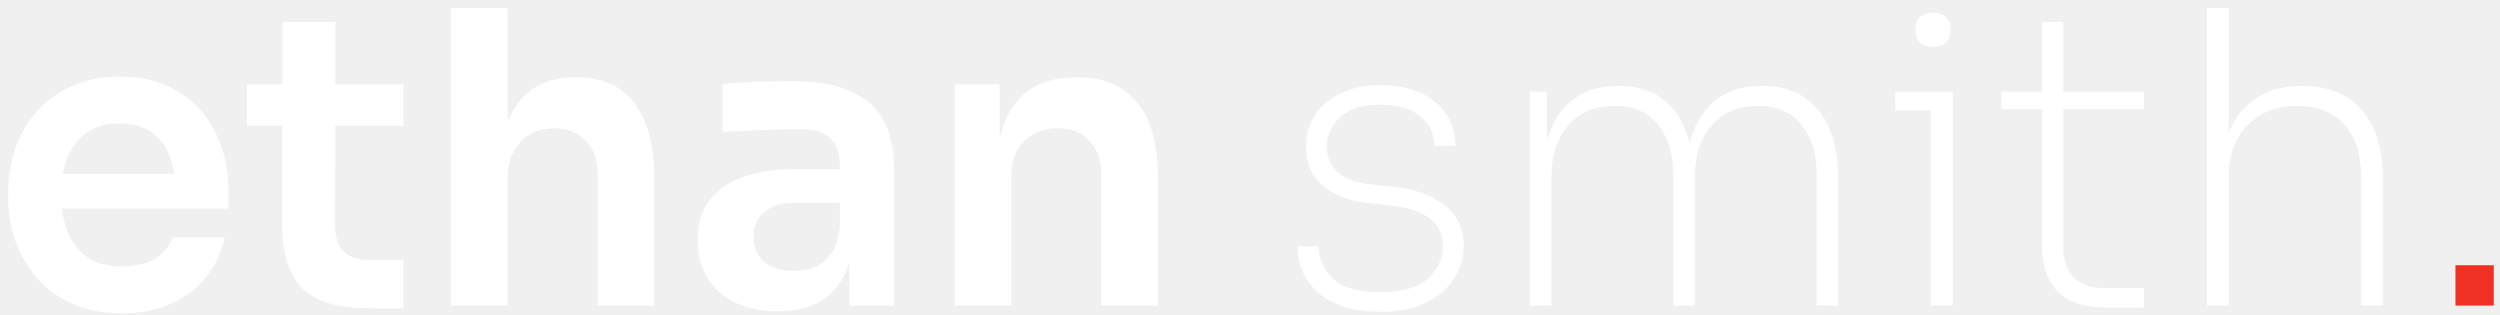
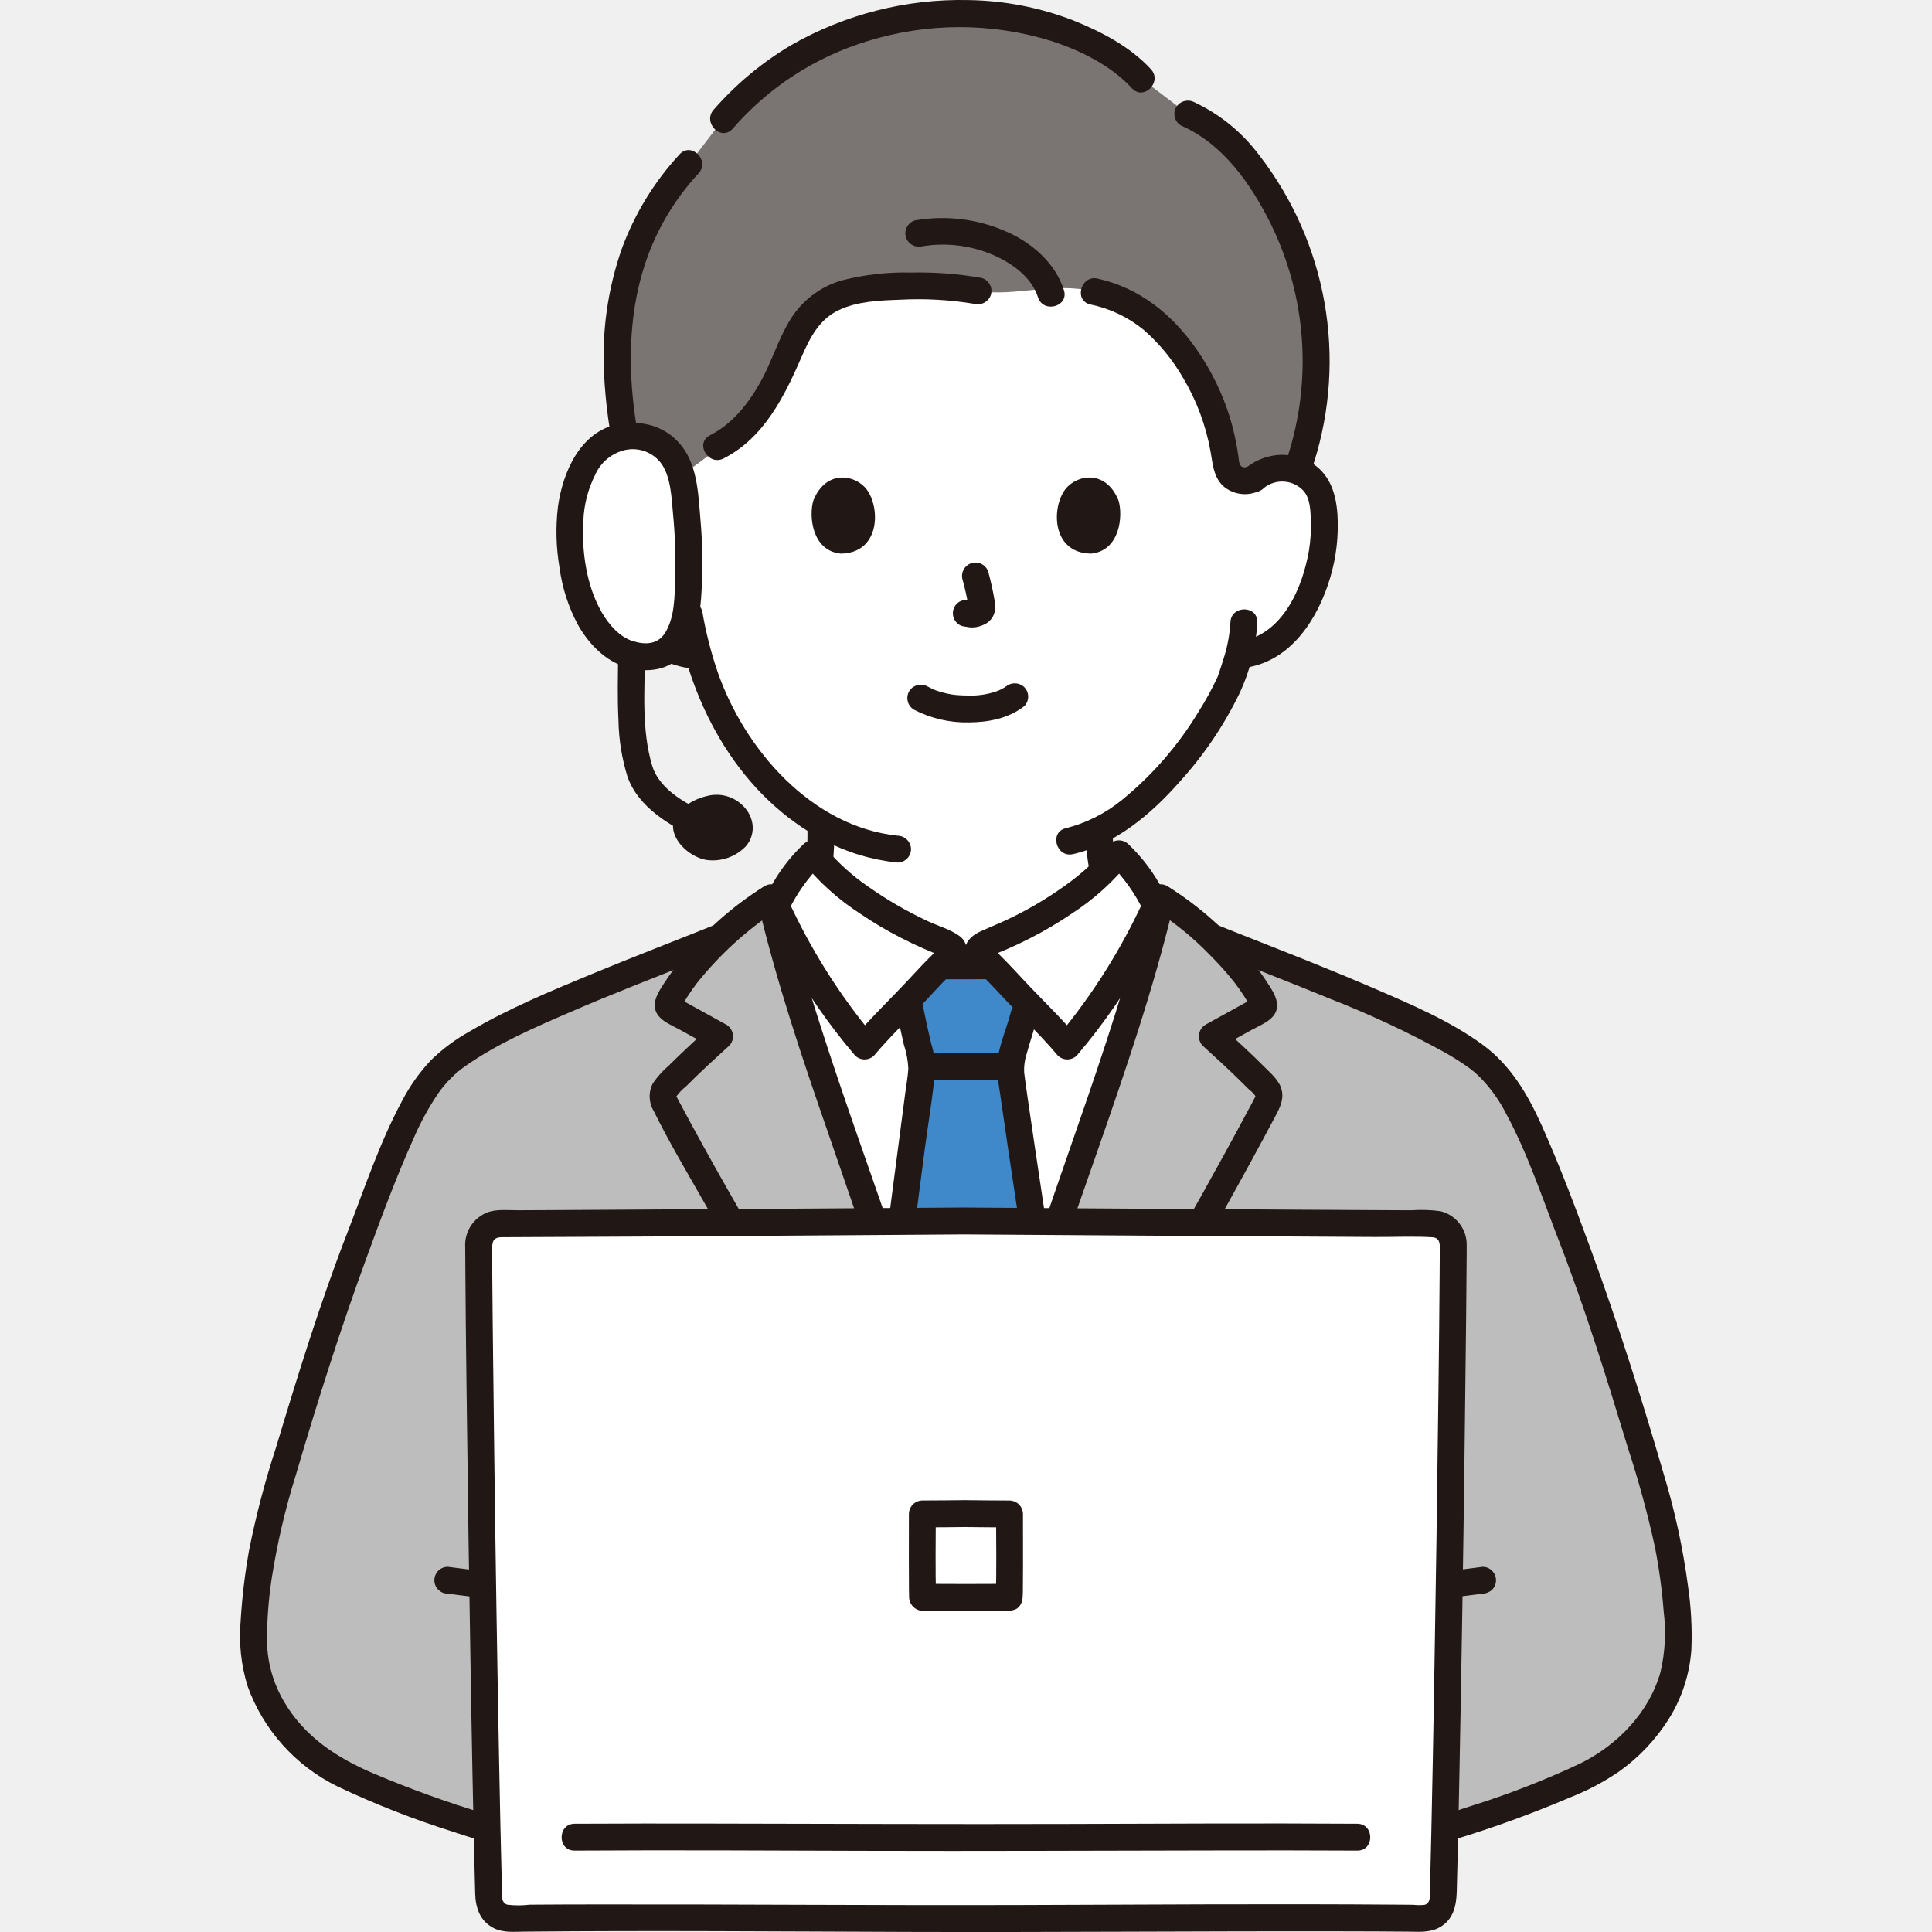
- <svg xmlns="http://www.w3.org/2000/svg" width="270" height="34" viewBox="0 0 270 34" fill="none">
-   <path d="M13.168 33.836C11.115 33.836 9.311 33.484 7.756 32.78C6.231 32.076 4.955 31.137 3.928 29.964C2.931 28.761 2.168 27.427 1.64 25.96C1.141 24.493 0.892 22.997 0.892 21.472V20.636C0.892 19.052 1.141 17.527 1.64 16.06C2.168 14.564 2.931 13.244 3.928 12.1C4.955 10.927 6.216 10.003 7.712 9.328C9.208 8.624 10.939 8.272 12.904 8.272C15.485 8.272 17.641 8.844 19.372 9.988C21.132 11.103 22.452 12.584 23.332 14.432C24.212 16.251 24.652 18.216 24.652 20.328V22.528H3.488V18.788H20.824L18.932 20.636C18.932 19.111 18.712 17.805 18.272 16.72C17.832 15.635 17.157 14.799 16.248 14.212C15.368 13.625 14.253 13.332 12.904 13.332C11.555 13.332 10.411 13.64 9.472 14.256C8.533 14.872 7.815 15.767 7.316 16.94C6.847 18.084 6.612 19.463 6.612 21.076C6.612 22.572 6.847 23.907 7.316 25.08C7.785 26.224 8.504 27.133 9.472 27.808C10.44 28.453 11.672 28.776 13.168 28.776C14.664 28.776 15.881 28.483 16.82 27.896C17.759 27.28 18.36 26.532 18.624 25.652H24.256C23.904 27.295 23.229 28.732 22.232 29.964C21.235 31.196 19.959 32.149 18.404 32.824C16.879 33.499 15.133 33.836 13.168 33.836ZM40.145 33.308C37.945 33.308 36.127 33.029 34.689 32.472C33.281 31.885 32.225 30.917 31.521 29.568C30.817 28.189 30.465 26.341 30.465 24.024L30.509 2.376H36.229L36.185 24.42C36.185 25.593 36.493 26.503 37.109 27.148C37.755 27.764 38.664 28.072 39.837 28.072H43.577V33.308H40.145ZM26.681 13.596V9.108H43.577V13.596H26.681ZM48.71 33V0.88H54.826V19.624H53.77C53.77 17.219 54.078 15.18 54.694 13.508C55.31 11.836 56.22 10.56 57.422 9.68C58.654 8.8 60.209 8.36 62.086 8.36H62.35C65.078 8.36 67.146 9.299 68.554 11.176C69.962 13.053 70.666 15.781 70.666 19.36V33H64.55V18.788C64.55 17.263 64.11 16.06 63.23 15.18C62.38 14.3 61.25 13.86 59.842 13.86C58.346 13.86 57.129 14.359 56.19 15.356C55.281 16.324 54.826 17.6 54.826 19.184V33H48.71ZM91.718 33V25.916H90.706V18.04C90.706 16.661 90.368 15.635 89.694 14.96C89.019 14.285 87.978 13.948 86.57 13.948C85.836 13.948 84.956 13.963 83.93 13.992C82.903 14.021 81.862 14.065 80.806 14.124C79.779 14.153 78.855 14.197 78.034 14.256V9.064C78.708 9.005 79.471 8.947 80.322 8.888C81.172 8.829 82.038 8.8 82.918 8.8C83.827 8.771 84.678 8.756 85.47 8.756C87.934 8.756 89.972 9.079 91.586 9.724C93.228 10.369 94.46 11.381 95.282 12.76C96.132 14.139 96.558 15.943 96.558 18.172V33H91.718ZM84.018 33.616C82.287 33.616 80.762 33.308 79.442 32.692C78.151 32.076 77.139 31.196 76.406 30.052C75.702 28.908 75.35 27.529 75.35 25.916C75.35 24.156 75.775 22.719 76.626 21.604C77.506 20.489 78.723 19.653 80.278 19.096C81.862 18.539 83.71 18.26 85.822 18.26H91.366V21.912H85.734C84.326 21.912 83.24 22.264 82.478 22.968C81.744 23.643 81.378 24.523 81.378 25.608C81.378 26.693 81.744 27.573 82.478 28.248C83.24 28.923 84.326 29.26 85.734 29.26C86.584 29.26 87.362 29.113 88.066 28.82C88.799 28.497 89.4 27.969 89.87 27.236C90.368 26.473 90.647 25.447 90.706 24.156L92.202 25.872C92.055 27.544 91.644 28.952 90.97 30.096C90.324 31.24 89.415 32.12 88.242 32.736C87.098 33.323 85.69 33.616 84.018 33.616ZM103.109 33V9.108H107.949V19.36H107.509C107.509 16.925 107.831 14.901 108.477 13.288C109.122 11.645 110.075 10.413 111.337 9.592C112.627 8.771 114.226 8.36 116.133 8.36H116.397C119.242 8.36 121.398 9.284 122.865 11.132C124.331 12.951 125.065 15.679 125.065 19.316V33H118.949V18.788C118.949 17.321 118.523 16.133 117.673 15.224C116.851 14.315 115.707 13.86 114.241 13.86C112.745 13.86 111.527 14.329 110.589 15.268C109.679 16.177 109.225 17.409 109.225 18.964V33H103.109ZM149.1 33.66C146.225 33.66 144.011 33 142.456 31.68C140.931 30.36 140.153 28.673 140.124 26.62H142.412C142.412 27.94 142.925 29.099 143.952 30.096C145.008 31.064 146.724 31.548 149.1 31.548C151.417 31.548 153.119 31.064 154.204 30.096C155.289 29.099 155.832 27.925 155.832 26.576C155.832 25.256 155.333 24.244 154.336 23.54C153.368 22.836 152.048 22.396 150.376 22.22L147.648 21.912C145.624 21.677 144.011 21.047 142.808 20.02C141.635 18.993 141.048 17.6 141.048 15.84C141.048 14.579 141.371 13.449 142.016 12.452C142.661 11.455 143.585 10.663 144.788 10.076C146.02 9.489 147.457 9.196 149.1 9.196C151.505 9.196 153.441 9.783 154.908 10.956C156.404 12.129 157.167 13.728 157.196 15.752H154.908C154.937 14.491 154.439 13.435 153.412 12.584C152.415 11.733 150.977 11.308 149.1 11.308C147.135 11.308 145.668 11.763 144.7 12.672C143.761 13.581 143.292 14.652 143.292 15.884C143.292 16.911 143.659 17.791 144.392 18.524C145.155 19.257 146.299 19.712 147.824 19.888L150.552 20.196C152.723 20.401 154.512 21.032 155.92 22.088C157.357 23.144 158.076 24.655 158.076 26.62C158.076 27.94 157.709 29.128 156.976 30.184C156.272 31.24 155.26 32.091 153.94 32.736C152.62 33.352 151.007 33.66 149.1 33.66ZM165.223 33V9.9H167.071V19.36H166.543C166.543 17.365 166.837 15.62 167.423 14.124C168.039 12.599 168.949 11.411 170.151 10.56C171.354 9.709 172.879 9.284 174.727 9.284H174.859C176.678 9.284 178.189 9.709 179.391 10.56C180.594 11.381 181.474 12.555 182.031 14.08C182.618 15.576 182.911 17.336 182.911 19.36H182.031C182.031 17.365 182.325 15.62 182.911 14.124C183.527 12.599 184.437 11.411 185.639 10.56C186.871 9.709 188.411 9.284 190.259 9.284H190.391C192.21 9.284 193.721 9.709 194.923 10.56C196.155 11.381 197.065 12.555 197.651 14.08C198.238 15.576 198.531 17.336 198.531 19.36V33H196.199V18.832C196.199 16.632 195.657 14.857 194.571 13.508C193.515 12.129 191.946 11.44 189.863 11.44C187.751 11.44 186.079 12.144 184.847 13.552C183.645 14.96 183.043 16.793 183.043 19.052V33H180.711V18.832C180.711 16.632 180.169 14.857 179.083 13.508C178.027 12.129 176.458 11.44 174.375 11.44C172.263 11.44 170.591 12.144 169.359 13.552C168.157 14.96 167.555 16.793 167.555 19.052V33H165.223ZM208.522 33V9.9H210.898V33H208.522ZM204.694 11.924V9.9H210.898V11.924H204.694ZM208.742 5.06C208.126 5.06 207.656 4.899 207.334 4.576C207.011 4.224 206.85 3.784 206.85 3.256C206.85 2.699 207.011 2.244 207.334 1.892C207.656 1.54 208.14 1.364 208.786 1.364C209.402 1.364 209.871 1.54 210.194 1.892C210.516 2.244 210.678 2.699 210.678 3.256C210.678 3.784 210.516 4.224 210.194 4.576C209.9 4.899 209.416 5.06 208.742 5.06ZM227.709 33.22C226.271 33.22 225.01 33.015 223.925 32.604C222.839 32.164 222.003 31.431 221.417 30.404C220.83 29.377 220.537 27.999 220.537 26.268V2.376H222.825V26.664C222.825 28.072 223.206 29.172 223.969 29.964C224.761 30.727 225.846 31.108 227.225 31.108H231.537V33.22H227.709ZM216.137 11.792V9.9H231.537V11.792H216.137ZM238.356 33V0.88H240.688V18.04L239.852 19.536C239.852 17.512 240.16 15.737 240.776 14.212C241.422 12.657 242.39 11.455 243.68 10.604C244.971 9.724 246.599 9.284 248.564 9.284H248.652C251.527 9.284 253.698 10.193 255.164 12.012C256.631 13.801 257.364 16.251 257.364 19.36V33H254.988V18.832C254.988 16.603 254.387 14.813 253.184 13.464C251.982 12.115 250.28 11.44 248.08 11.44C245.822 11.44 244.018 12.159 242.668 13.596C241.348 15.004 240.688 16.852 240.688 19.14V33H238.356Z" fill="white" />
-   <path d="M265.19 33V28.644H269.326V33H265.19Z" fill="#F13024" />
+ <svg xmlns="http://www.w3.org/2000/svg" width="800px" height="800px" viewBox="-42.88 0 344.942 344.942">
+   <defs>
+     <style>.a{fill:#bdbdbd;}.b{fill:#ffffff;}.c{fill:#211715;}.d{fill:#7a7473;}.e{fill:#3f88c9;}</style>
+   </defs>
+   <path class="a" d="M42.987,326.116c-6.667-2-20.846-7.111-26.079-10.12-7.821-4.5-13.935-12.578-14.47-21.583-.346-5.808,1.1-16.432,2.518-22.074,3.18-12.636,12.568-41.508,16.291-51.081,6.679-17.174,9.774-26.776,16.5-32.067,8.966-7.056,32.961-15.828,48.233-21.99a56.006,56.006,0,0,1,8.712-6.829c4.861,20.813,13.483,43.275,20.32,63.521,5.2,15.389,9.246,25.606,15.368,40.787q6.888-20.392,13.774-40.787c6.837-20.246,15.46-42.708,20.317-63.523a55.92,55.92,0,0,1,8.718,6.837c15.275,6.161,39.258,14.93,48.222,21.984,6.723,5.291,9.818,14.893,16.5,32.067,3.723,9.573,13.111,38.445,16.291,51.081,1.419,5.642,2.864,16.266,2.518,22.074-.535,9-6.649,17.086-14.47,21.583-5.233,3.009-19.412,8.12-26.079,10.12Z" />
+   <path class="b" d="M181.052,85.444a7.667,7.667,0,0,1,6.137-1.8A7.247,7.247,0,0,1,192.4,87.11a10.234,10.234,0,0,1,1.072,4.12A30.682,30.682,0,0,1,190.34,107.5a19.5,19.5,0,0,1-5.043,6.62,12.934,12.934,0,0,1-6.014,2.71l-1.029.16c-.494,1.846-1.048,3.4-1.32,4.228-1.735,4.709-11.371,20.9-23.545,27.032a25.686,25.686,0,0,0,1.341,8.961c2.471,6.12,15.821,13.82,16.741,14.222,0,0,1.405,22.422-41.854,22.422s-41.928-22.422-41.928-22.422c.92-.4,12.173-7.03,14.653-13.15,1.318-3.25,1.369-7.45,1.346-11.291a47.418,47.418,0,0,1-11.9-10.447,52.179,52.179,0,0,1-9.946-19.413l-1.96-.3a12.934,12.934,0,0,1-6.014-2.71,19.5,19.5,0,0,1-5.043-6.62A30.692,30.692,0,0,1,65.691,91.23a10.234,10.234,0,0,1,1.072-4.12,7.247,7.247,0,0,1,5.208-3.462,7.667,7.667,0,0,1,6.137,1.8S67.4,39.777,127.839,39.777,181.052,85.444,181.052,85.444Z" />
+   <path class="b" d="M132.115,172.429l-7.235.015-30.2-12.123c4.858,20.827,13.49,43.309,20.332,63.572,5.2,15.389,9.246,25.606,15.368,40.788q6.888-20.394,13.774-40.788c6.842-20.263,15.474-42.745,20.332-63.572l-30.924,12.1Z" />
+   <path class="c" d="M85.461,164.839c-7.647,3.084-15.352,6.025-22.97,9.182-7.3,3.024-14.681,6.1-21.5,10.118a32.633,32.633,0,0,0-6.927,5.142,32.3,32.3,0,0,0-5.128,7.226c-4.047,7.491-6.754,15.734-9.826,23.651C14.255,232.673,10.27,245.586,6.4,258.432A158.519,158.519,0,0,0,1.586,276.8a108.537,108.537,0,0,0-1.5,12.593,30.431,30.431,0,0,0,1.244,11.67,32.053,32.053,0,0,0,16.059,17.9,161.417,161.417,0,0,0,20.7,8.105c1.417.473,2.839.932,4.27,1.364,2.964.893,4.23-3.738,1.276-4.629a194.482,194.482,0,0,1-19.787-7.148c-6.538-2.774-12.383-6.573-16.033-12.87A21.858,21.858,0,0,1,4.791,293.14a73.658,73.658,0,0,1,.828-11.256,127.511,127.511,0,0,1,4.329-18.561c3.822-13,7.932-25.973,12.59-38.7,2.62-7.161,5.286-14.389,8.417-21.344a48.583,48.583,0,0,1,4.423-8.1,20.768,20.768,0,0,1,2.329-2.753q.618-.614,1.286-1.173c.118-.1.238-.2.358-.292.307-.246-.26.194.055-.043q.428-.321.867-.629c5.736-4.02,12.352-6.865,18.752-9.633,7.491-3.24,15.106-6.184,22.694-9.186q2.513-.993,5.018-2a2.477,2.477,0,0,0,1.677-2.953,2.417,2.417,0,0,0-2.953-1.676Z" />
+   <path class="c" d="M172.415,169.468c7.407,2.987,14.868,5.839,22.252,8.885a171.572,171.572,0,0,1,20.57,9.64c1.278.738,2.536,1.514,3.742,2.366a17.067,17.067,0,0,1,2.548,2.149,26.123,26.123,0,0,1,4.543,6.421c3.852,7.131,6.417,14.97,9.341,22.5,4.7,12.112,8.564,24.6,12.339,37.029a181.331,181.331,0,0,1,4.846,17.759,100.284,100.284,0,0,1,1.568,11.565,30.7,30.7,0,0,1-.577,10.759c-2.04,7.246-7.712,13.047-14.353,16.327a154.328,154.328,0,0,1-19.583,7.614c-1.369.456-2.742.9-4.124,1.315-2.95.889-1.693,5.523,1.276,4.629a203.281,203.281,0,0,0,20.655-7.515,43.886,43.886,0,0,0,8.689-4.587,33.339,33.339,0,0,0,8.96-9.479A26.893,26.893,0,0,0,259.1,294.6a60.794,60.794,0,0,0-.607-11.475,125.7,125.7,0,0,0-4.323-19.921c-3.9-13.4-8.133-26.755-12.928-39.86-2.745-7.5-5.567-15.051-8.835-22.342-2.508-5.594-5.585-10.843-10.615-14.508-5.764-4.2-12.562-7.089-19.07-9.908-7.874-3.412-15.871-6.525-23.85-9.68q-2.593-1.026-5.182-2.067a2.417,2.417,0,0,0-2.953,1.676,2.46,2.46,0,0,0,1.677,2.953Z" />
+   <path class="d" d="M190.019,48.772q-.444-1.556-.992-3.093c-3.411-9.536-10.279-21.283-19.835-25.336l-8.275-6.28c-3.452-3.855-10.894-7.849-16.917-9.5a54.242,54.242,0,0,0-18.685-2.026c-15.56,1.134-28.786,6.95-39.082,18.748l-6.081,7.963C69.728,40.539,63.913,57.068,69.438,81.874l.53,2.381a7.128,7.128,0,0,1,2-.607,7.667,7.667,0,0,1,6.137,1.8L86.239,79.4c4.824-2.614,6.75-5.85,9.733-11.89,2.156-4.365,3.439-9.466,7.127-12.572,2.777-2.338,6.483-3.131,10.058-3.508a71.039,71.039,0,0,1,18.592.51c6.474,1.1,13.46-1.675,20.7.114,8.186,1.76,13.218,6.756,17.335,13.17a40.7,40.7,0,0,1,3.893,7.836,41.3,41.3,0,0,1,1.478,4.892c.388,1.646.626,3.254.878,4.952a3.888,3.888,0,0,0,1.614,2.516,4,4,0,0,0,3.406.027,7.667,7.667,0,0,1,6.137-1.8,7.453,7.453,0,0,1,1.479.38A58.56,58.56,0,0,0,190.019,48.772Z" />
+   <path class="c" d="M151.81,54.365a21.974,21.974,0,0,1,9.53,4.551,33.73,33.73,0,0,1,6.979,8.5A38.943,38.943,0,0,1,173.251,80.6c.4,2.219.488,4.427,2.19,6.118a5.92,5.92,0,0,0,6.249,1.043,2.464,2.464,0,0,0,1.676-2.952,2.42,2.42,0,0,0-2.952-1.677c-.434.159-1.134.482-1.579.192-.56-.364-.538-1.4-.626-1.976a46.345,46.345,0,0,0-1.472-6.725,44.2,44.2,0,0,0-5.982-12.256c-4.349-6.23-10.133-10.949-17.669-12.628-3.009-.67-4.294,3.957-1.276,4.629Z" />
+   <path class="c" d="M132.387,49.622a64.985,64.985,0,0,0-12.673-.962,45.158,45.158,0,0,0-12.332,1.413,16,16,0,0,0-9.427,7.43c-2.019,3.449-3.158,7.331-5.124,10.815-2.154,3.817-4.971,7.374-8.943,9.393-2.754,1.4-.328,5.542,2.423,4.144,7.273-3.7,10.907-11.185,14-18.3,1.443-3.318,3.11-6.519,6.5-8.158,3.335-1.611,7.381-1.756,11.016-1.888a60.952,60.952,0,0,1,13.277.745,2.466,2.466,0,0,0,2.952-1.676,2.422,2.422,0,0,0-1.676-2.953Z" />
+   <path class="c" d="M167.981,22.415c7.522,3.268,12.544,10.518,16.069,17.642a55.6,55.6,0,0,1,2.991,41.4c-.957,2.945,3.676,4.206,4.628,1.276a60.056,60.056,0,0,0-9.8-55.12A30.691,30.691,0,0,0,170.4,18.27a2.478,2.478,0,0,0-3.283.861,2.417,2.417,0,0,0,.861,3.284Z" />
+   <path class="c" d="M78.455,27.55A50.616,50.616,0,0,0,68.163,44.338a58.14,58.14,0,0,0-3.194,22.389,90.924,90.924,0,0,0,2.155,15.785c.664,3.016,5.293,1.74,4.629-1.276-3.124-14.173-3.224-29.6,4.279-42.44a44.714,44.714,0,0,1,5.817-7.852c2.086-2.273-1.3-5.676-3.394-3.394Z" />
+   <path class="c" d="M162.614,12.366c-3.7-4.04-8.915-6.742-13.935-8.747a53.992,53.992,0,0,0-18.6-3.605,60.968,60.968,0,0,0-31.712,8.05A56.745,56.745,0,0,0,84.536,19.587c-2.032,2.312,1.35,5.72,3.394,3.394A51.722,51.722,0,0,1,112.023,7.338a55.387,55.387,0,0,1,32.78-.031c5.169,1.666,10.7,4.395,14.417,8.453,2.09,2.284,5.477-1.117,3.394-3.394Z" />
+   <path class="c" d="M147.073,51.8c-1.525-4.8-5.625-8.37-10.118-10.383a28.385,28.385,0,0,0-16.436-2.074,2.419,2.419,0,0,0-1.676,2.952,2.456,2.456,0,0,0,2.952,1.676,22.759,22.759,0,0,1,12.737,1.591c3.3,1.449,6.773,3.927,7.912,7.514.933,2.933,5.568,1.679,4.629-1.276Z" />
+   <path class="c" d="M176.8,111.116a25.842,25.842,0,0,1-1.238,6.545c-.244.815-.513,1.621-.783,2.428-.073.218-.153.434-.226.652-.213.636.118-.236-.037.1a54.172,54.172,0,0,1-3.391,6.209,60.827,60.827,0,0,1-13.665,15.754,25.9,25.9,0,0,1-10.036,5.066c-3.009.693-1.735,5.322,1.276,4.629,7.628-1.756,14.027-7.22,19.077-12.962a66.648,66.648,0,0,0,10.7-15.858,33.729,33.729,0,0,0,3.125-12.566c.1-3.09-4.7-3.086-4.8,0Z" />
+   <path class="c" d="M77.871,110.4c2.791,16.1,11.508,31.867,26.406,39.666a36.043,36.043,0,0,0,13.1,3.938,2.416,2.416,0,0,0,2.4-2.4,2.454,2.454,0,0,0-2.4-2.4c-15.368-1.6-27.329-15.408-32.136-29.255a68.825,68.825,0,0,1-2.74-10.825,2.42,2.42,0,0,0-2.952-1.676,2.455,2.455,0,0,0-1.677,2.952Z" />
+   <path class="c" d="M182.749,87.141a5.205,5.205,0,0,1,7.2.6c1.044,1.312,1.134,3.207,1.2,4.808a27.321,27.321,0,0,1-.322,5.714c-1.149,6.741-4.68,14.954-12.187,16.252a2.42,2.42,0,0,0-1.676,2.952,2.454,2.454,0,0,0,2.952,1.676c7.887-1.363,12.559-8.831,14.687-15.955a32.5,32.5,0,0,0,1.31-11.3c-.246-3.828-1.4-7.426-4.93-9.418a10.176,10.176,0,0,0-11.633,1.277,2.42,2.42,0,0,0,0,3.394,2.45,2.45,0,0,0,3.394,0Z" />
+   <path class="c" d="M79.805,83.747a10.137,10.137,0,0,0-10.242-1.92c-3.763,1.483-5.694,4.648-6.178,8.555A31.671,31.671,0,0,0,68.773,112.1a16.63,16.63,0,0,0,10.466,7.042,2.47,2.47,0,0,0,2.952-1.677,2.42,2.42,0,0,0-1.676-2.952c-7.506-1.3-11.038-9.512-12.187-16.252A27.162,27.162,0,0,1,68,92.766c.056-1.614.118-3.528,1.11-4.885a5.175,5.175,0,0,1,7.3-.74,2.464,2.464,0,0,0,3.394,0,2.42,2.42,0,0,0,0-3.394Z" />
+   <path class="c" d="M150.989,148.271c.071,3.9.293,8.261,2.458,11.642a27.266,27.266,0,0,0,5.837,6.165,74.9,74.9,0,0,0,7.038,5.086,32.4,32.4,0,0,0,3.937,2.337,2.472,2.472,0,0,0,3.284-.861,2.418,2.418,0,0,0-.861-3.283,30.451,30.451,0,0,1-3.554-2.093,68.826,68.826,0,0,1-6.006-4.22,41.256,41.256,0,0,1-3.166-2.787,20.277,20.277,0,0,1-2.109-2.387,10.973,10.973,0,0,1-.884-1.506c.268.556-.158-.438-.184-.515-.168-.5-.306-1.007-.424-1.519a29.519,29.519,0,0,1-.566-6.059c-.056-3.085-4.856-3.095-4.8,0Z" />
+   <path class="c" d="M88.9,173.5a27.527,27.527,0,0,0,3.79-2.318,56.3,56.3,0,0,0,6.5-5.033,21.047,21.047,0,0,0,5.029-6.226c1.7-3.589,1.849-7.721,1.868-11.624.014-3.089-4.785-3.093-4.8,0a42.224,42.224,0,0,1-.276,5.5,14.966,14.966,0,0,1-1.153,4.138,19.148,19.148,0,0,1-4.506,5.219,48.718,48.718,0,0,1-5.488,4.151,25.948,25.948,0,0,1-3.392,2.052,2.417,2.417,0,0,0-.861,3.283,2.456,2.456,0,0,0,3.284.861Z" />
+   <path class="e" d="M116.8,228.925c2.067-16.938,4.911-37.709,4.911-38.3a13.018,13.018,0,0,0-.508-3.116c-.118-.474-.237-.932-.338-1.406-.636-2.719-1.038-4.6-1.617-7.608.834-.868,1.659-1.74,2.452-2.61,1.36-1.494,2.467-2.613,3.3-3.439,3.2-.006,5.693-.014,9.136-.027.839.834,1.953,1.959,3.325,3.466.968,1.061,1.982,2.125,3,3.182-.5,2.006-.956,4.038-1.717,6.375a19.006,19.006,0,0,0-1.219,5.522c-.017.965,2.744,19.19,5.352,36.635Z" />
+   <path class="c" d="M122.429,192.879c4.878,0,9.756-.107,14.634-.109a2.4,2.4,0,0,0,0-4.8c-4.878,0-9.756.108-14.634.109a2.4,2.4,0,0,0,0,4.8Z" />
+   <path class="c" d="M117.176,180.388c.406,2.048.851,4.087,1.319,6.123a15.626,15.626,0,0,1,.8,4.277c-.087,1.456-.363,2.923-.552,4.368-.876,6.7-1.765,13.4-2.627,20.1q-.879,6.831-1.719,13.666a2.414,2.414,0,0,0,2.4,2.4,2.459,2.459,0,0,0,2.4-2.4c.972-7.956,2-15.9,3.043-23.85.615-4.692,1.463-9.416,1.839-14.136a14.726,14.726,0,0,0-.682-4.54c-.587-2.417-1.11-4.848-1.593-7.287a2.424,2.424,0,0,0-2.952-1.677,2.451,2.451,0,0,0-1.677,2.953Z" />
+   <path class="c" d="M133.559,170.026q-4.34.007-8.679.018a2.4,2.4,0,1,0,0,4.8q4.339-.007,8.679-.018a2.4,2.4,0,1,0,0-4.8Z" />
+   <path class="c" d="M145.2,226.959q-1.7-11.4-3.407-22.79-.63-4.24-1.244-8.484-.207-1.446-.406-2.894c-.067-.48.057.451-.021-.155-.02-.151-.04-.3-.059-.451-.032-.25-.069-.5-.091-.752a8.911,8.911,0,0,1,.395-3.085c.569-2.132,1.313-4.208,1.852-6.351.755-3-3.873-4.275-4.628-1.276-.839,3.331-2.608,6.9-2.45,10.384.065,1.45.363,2.913.565,4.347.884,6.281,1.837,12.551,2.775,18.824q1.046,6.979,2.091,13.959a2.416,2.416,0,0,0,2.952,1.676,2.46,2.46,0,0,0,1.676-2.952Z" />
+   <path class="a" d="M128.982,268.814q7.585-22.461,15.169-44.921c6.842-20.263,15.474-42.745,20.332-63.572,6.211,3.755,14.906,12.058,18.059,18.339a1.308,1.308,0,0,1,.2.885c-.088.343-.427.55-.738.721l-8.4,4.631c3.157,2.856,6.379,5.823,9.322,8.916a2.62,2.62,0,0,1,.764,1.654,2.958,2.958,0,0,1-.428,1.466C172.356,217.525,159.294,239.8,147.22,260Z" />
+   <path class="a" d="M114.068,261.728c-12.784-20.585-27.264-44.2-38.177-64.8a2.958,2.958,0,0,1-.428-1.466,2.62,2.62,0,0,1,.764-1.654c2.943-3.093,6.165-6.06,9.322-8.916l-8.4-4.631c-.311-.171-.65-.378-.738-.721a1.308,1.308,0,0,1,.2-.885c3.153-6.281,11.848-14.584,18.059-18.339,4.858,20.827,13.49,43.309,20.332,63.572,5.056,14.973,9.026,25.051,14.877,39.569Z" />
+   <path class="c" d="M131.3,269.452Q138.8,247.228,146.306,225c4.591-13.594,9.557-27.062,13.923-40.732,2.457-7.692,4.725-15.449,6.568-23.312.7-3-3.923-4.288-4.628-1.277-3.307,14.106-7.942,27.863-12.69,41.537q-7.265,20.919-14.348,41.9l-8.463,25.062c-.991,2.933,3.644,4.191,4.628,1.276Z" />
+   <path class="c" d="M92.363,160.959c3.342,14.257,8.04,28.158,12.843,41.977,4.617,13.284,9.027,26.656,13.976,39.82,2.69,7.156,5.533,14.253,8.39,21.344a2.476,2.476,0,0,0,2.952,1.676,2.417,2.417,0,0,0,1.676-2.953c-5.148-12.776-10.139-25.6-14.565-38.648-4.66-13.737-9.662-27.361-14.076-41.18-2.456-7.692-4.724-15.449-6.568-23.313-.7-3.006-5.333-1.733-4.628,1.277Z" />
+   <path class="b" d="M147.676,186.756a102.277,102.277,0,0,0,15.816-25.041c-1.962-3.784-3.281-6.236-6.618-9.3-3.816,5.13-12.529,11.537-22.972,15.738a5.923,5.923,0,0,0-2.03,1.148c-.25.465.236.874.465,1.241.359.574,2.123,2.05,5.125,5.345C140.868,179.621,144.857,183.388,147.676,186.756Z" />
+   <path class="b" d="M111.484,186.756a102.277,102.277,0,0,1-15.816-25.041c1.962-3.784,3.281-6.236,6.618-9.3,3.816,5.13,12.529,11.537,22.972,15.738a5.923,5.923,0,0,1,2.03,1.148c.25.465-.236.874-.465,1.241-.359.574-2.123,2.05-5.125,5.345C118.292,179.621,114.3,183.388,111.484,186.756Z" />
+   <path class="c" d="M149.373,188.453a108.425,108.425,0,0,0,12.76-18.579q1.317-2.466,2.515-4.991c.449-.942,1.244-2.119,1.244-3.168a6.541,6.541,0,0,0-1.149-2.78,30.842,30.842,0,0,0-6.172-8.221,2.446,2.446,0,0,0-3.769.486,30.26,30.26,0,0,1-2.755,2.986,42.486,42.486,0,0,1-3.676,3.129,66.031,66.031,0,0,1-10.354,6.362c-1.934.967-3.936,1.75-5.9,2.647-2,.913-3.523,2.754-2.188,4.964a12.508,12.508,0,0,0,2.007,2.327c1.248,1.237,2.475,2.491,3.664,3.785,3.418,3.72,7.118,7.191,10.378,11.053a2.42,2.42,0,0,0,3.394,0,2.45,2.45,0,0,0,0-3.394c-3.011-3.567-6.417-6.774-9.588-10.194-1.342-1.446-2.682-2.887-4.082-4.276-.409-.406-.812-.818-1.223-1.222-.151-.148-.529-.673-.025.027-.061-.084-.38-.645-.339-.462v1.276l.07-.273-.617,1.059c-.252.295.091-.076.26-.171.232-.129.469-.251.711-.36.74-.335,1.5-.619,2.251-.942q2.151-.93,4.238-2a69.279,69.279,0,0,0,7.406-4.376,43.534,43.534,0,0,0,10.511-9.525l-3.769.485a30.766,30.766,0,0,1,6.242,8.818V160.5a108.6,108.6,0,0,1-15.44,24.556,2.467,2.467,0,0,0,0,3.394A2.421,2.421,0,0,0,149.373,188.453Z" />
+   <path class="c" d="M113.181,185.059A108.6,108.6,0,0,1,97.741,160.5v2.423a30.78,30.78,0,0,1,6.242-8.818l-3.769-.485a43.594,43.594,0,0,0,10.511,9.525,68.813,68.813,0,0,0,7.211,4.276q2.08,1.071,4.226,2.007c.745.325,1.5.621,2.247.946.257.112.513.224.76.357.165.088.717.606.422.26l-.617-1.059.07.273v-1.276c.041-.183-.278.378-.339.462.5-.7.126-.175-.025-.027-.411.4-.814.816-1.223,1.222-1.4,1.389-2.74,2.83-4.082,4.276-3.171,3.42-6.577,6.627-9.588,10.194a2.464,2.464,0,0,0,0,3.394,2.42,2.42,0,0,0,3.394,0c2.861-3.389,6.08-6.452,9.112-9.684,1.375-1.465,2.722-2.951,4.143-4.373a23.828,23.828,0,0,0,2.357-2.5c1.218-1.633,1.306-3.619-.507-4.878-1.642-1.139-3.738-1.713-5.544-2.562a68.929,68.929,0,0,1-10.721-6.233,37.008,37.008,0,0,1-7.663-7.019,2.446,2.446,0,0,0-3.769-.486,30.55,30.55,0,0,0-6.083,8.054,7.013,7.013,0,0,0-1.238,2.947,8.679,8.679,0,0,0,1.244,3.168q1.2,2.521,2.515,4.991a108.425,108.425,0,0,0,12.76,18.579,2.42,2.42,0,0,0,3.394,0A2.452,2.452,0,0,0,113.181,185.059Z" />
+   <path class="c" d="M163.174,162.393a53.78,53.78,0,0,1,9.88,8.027,55.264,55.264,0,0,1,4.433,4.946c.586.748,1.138,1.524,1.655,2.32.261.4.513.809.752,1.223.1.176.2.353.3.532.071.13.139.261.206.393q.173.352-.058-.192l.328-1.212c.186-.18.155-.187-.091-.019l-.633.349-.844.465-2.32,1.28-4.43,2.443a2.419,2.419,0,0,0-.486,3.77c2.2,1.989,4.383,3.991,6.5,6.063q.772.756,1.534,1.525c.382.386,1.128.878,1.332,1.373.111.27.066.033.065-.034,0,.15-.148.337-.208.461-.327.676-.709,1.333-1.063,2q-3.978,7.446-8.1,14.815c-5.62,10.074-11.4,20.061-17.247,30q-4.827,8.2-9.716,16.368c-1.589,2.658,2.559,5.074,4.144,2.423,12.292-20.564,24.449-41.229,35.7-62.384.795-1.5,1.556-2.944,1.154-4.687-.39-1.687-1.84-2.9-3.008-4.068-2.487-2.5-5.086-4.881-7.7-7.247l-.486,3.769,5.907-3.258c1.725-.952,4.366-1.865,4.461-4.193.063-1.523-.967-3-1.762-4.241a43.975,43.975,0,0,0-2.953-4A59.889,59.889,0,0,0,165.6,158.248c-2.643-1.615-5.057,2.534-2.423,4.145Z" />
+   <path class="c" d="M93.563,158.248A59.927,59.927,0,0,0,78.736,171.4a43.975,43.975,0,0,0-2.953,4c-.791,1.233-1.84,2.72-1.762,4.241.119,2.33,2.721,3.233,4.461,4.193l5.907,3.258-.486-3.769c-2.494,2.258-4.975,4.532-7.359,6.907a16.651,16.651,0,0,0-2.834,3.141,5.013,5.013,0,0,0,.111,4.957c2.619,5.313,5.668,10.46,8.594,15.608C88.536,224.7,94.9,235.329,101.362,245.9q5.378,8.8,10.829,17.555c1.626,2.619,5.78.211,4.144-2.423-12.32-19.84-24.6-39.743-35.761-60.266q-1.118-2.054-2.215-4.116c-.131-.246-.269-.491-.393-.74-.159-.319-.084-.149-.075-.17a8.929,8.929,0,0,1,1.707-1.772c2.488-2.5,5.087-4.881,7.7-7.247a2.419,2.419,0,0,0-.486-3.77l-4.429-2.443-2.11-1.164-1.055-.581c-.189-.1-.945-.742-.724-.33l.328,1.212c.016.383-.167.362.078-.07.1-.175.192-.354.291-.529.234-.414.482-.819.738-1.219.51-.794,1.055-1.57,1.632-2.316a61.449,61.449,0,0,1,14.426-13.115c2.631-1.609.222-5.762-2.423-4.145Z" />
+   <path class="c" d="M217.076,285.141l4.74-.6a2.672,2.672,0,0,0,1.7-.7,2.4,2.4,0,0,0,0-3.395,2.3,2.3,0,0,0-1.7-.7l-4.74.6a2.658,2.658,0,0,0-1.7.7,2.4,2.4,0,0,0,0,3.394,2.306,2.306,0,0,0,1.7.7Z" />
+   <path class="c" d="M41.816,280.341l-4.74-.6a2.384,2.384,0,0,0-1.7.7,2.4,2.4,0,0,0,0,3.395l.486.375a2.4,2.4,0,0,0,1.211.328l4.74.6a2.391,2.391,0,0,0,1.7-.7,2.4,2.4,0,0,0,0-3.394l-.486-.376a2.384,2.384,0,0,0-1.211-.327Z" />
+   <path class="b" d="M129.58,217.988c-35.513.257-70.855.464-83.4.506a3.607,3.607,0,0,0-3.6,3.624c.073,20.388,1.056,90.946,1.8,116.881a3.612,3.612,0,0,0,3.675,3.507c11.34-.175,46.465-.067,81.52.053,35.055-.12,70.18-.228,81.52-.053A3.612,3.612,0,0,0,214.775,339c.749-25.935,1.732-96.493,1.805-116.881a3.607,3.607,0,0,0-3.6-3.624C200.435,218.452,165.093,218.245,129.58,217.988Z" />
+   <path class="c" d="M129.58,215.588q-37.2.27-74.408.467-2.793.015-5.584.026c-1.725.007-3.739-.234-5.378.356a6.253,6.253,0,0,0-4.028,6.272q.007,1.806.021,3.612.072,10.5.208,20.994.33,27.963.816,55.924.219,12.564.491,25.127.109,4.848.241,9.7c.071,2.556.84,4.9,3.263,6.16,1.733.9,3.724.667,5.608.65,22.766-.213,45.539-.024,68.305.051,26.012.085,52.025-.152,78.038-.1,3.787.007,7.575.017,11.363.054,1.948.019,3.925.214,5.69-.807,2.4-1.39,2.916-3.841,2.986-6.39.2-7.157.344-14.316.483-21.475q.546-28.119.9-56.243.163-12.336.29-24.672.045-4.622.078-9.243c.008-1.211.029-2.424.02-3.635a6.145,6.145,0,0,0-4.671-6.163,24.634,24.634,0,0,0-5.19-.168l-5.555-.026q-7.263-.036-14.524-.078-19.369-.109-38.74-.242-10.361-.07-20.719-.145c-3.089-.022-3.093,4.778,0,4.8q36.484.264,72.969.46c3.4.017,6.859-.145,10.257.046,1.546.087,1.374,1.391,1.368,2.589q-.009,1.842-.023,3.683-.075,10.361-.208,20.722-.326,27.359-.8,54.716-.214,12.318-.477,24.636-.107,4.827-.233,9.652c-.027,1,.3,2.9-.988,3.2a9.223,9.223,0,0,1-2.02-.011q-1.142-.014-2.283-.021c-22.454-.175-44.912-.013-67.365.061-25.444.084-50.887-.142-76.331-.106-3.921.006-7.842.015-11.762.047a16.547,16.547,0,0,1-4,0c-1.314-.359-.941-2.42-.97-3.475-.192-7.185-.338-14.371-.476-21.556q-.525-27.38-.869-54.76-.159-12.069-.285-24.14-.047-4.579-.081-9.16-.012-1.824-.022-3.65c-.007-1.439.027-2.426,1.733-2.433q31.314-.111,62.628-.362,10.117-.069,20.234-.142C132.667,220.366,132.674,215.566,129.58,215.588Z" />
+   <path class="c" d="M59.71,330.411c17.185-.107,34.372-.015,51.557.038,21.055.065,42.108-.034,63.162-.065,8.34-.012,16.681-.025,25.021.027,3.09.02,3.093-4.78,0-4.8-17.185-.107-34.372-.015-51.557.038-21.055.065-42.108-.034-63.162-.065-8.34-.012-16.681-.025-25.021.027-3.088.019-3.095,4.82,0,4.8Z" />
+   <path class="c" d="M129.58,267.837c-2.594.025-5.188.06-7.782.062a2.437,2.437,0,0,0-2.4,2.4q-.015,4.082-.011,8.163c0,1.6,0,3.2.02,4.8.005.574,0,1.151.023,1.725a2.52,2.52,0,0,0,2.676,2.617c4.663,0,9.326-.032,13.988-.01a4.652,4.652,0,0,0,2.441-.306c1.138-.665,1.191-1.854,1.207-3.014.021-1.5.025-2.993.029-4.49q.011-4.74-.009-9.48a2.437,2.437,0,0,0-2.4-2.4c-2.594,0-5.188-.037-7.782-.062a2.4,2.4,0,1,0,0,4.8c2.594.025,5.188.06,7.782.062l-2.4-2.4c.019,4.968.086,9.944-.037,14.911l.328-1.211h0l2.072-1.189c-.855-.079-1.738-.025-2.595-.024-1.716,0-3.433.017-5.149.017-1.676,0-3.352-.016-5.028-.017-.9,0-1.821-.058-2.716.024L123.908,284h0l.327,1.211c-.123-4.967-.056-9.943-.037-14.911l-2.4,2.4c2.594,0,5.188-.037,7.782-.062a2.4,2.4,0,0,0,0-4.8Z" />
+   <path class="c" d="M120.3,126.708a20.384,20.384,0,0,0,9.819,2.269c3.507-.023,7.064-.708,9.875-2.9a2.413,2.413,0,0,0,0-3.394,2.462,2.462,0,0,0-3.394,0c.717-.559.122-.105-.062.013s-.4.245-.612.355c-.157.082-.892.382-.267.147-.281.106-.559.215-.845.307a14.06,14.06,0,0,1-5.013.67c-.5,0-1-.02-1.5-.054-.23-.016-.46-.034-.689-.057,0,0-.8-.107-.379-.042a16.512,16.512,0,0,1-2.21-.491c-.309-.092-.611-.2-.916-.308-.1-.034-.195-.086-.3-.115.6.172.206.092.039.013-.379-.178-.752-.364-1.123-.56a2.453,2.453,0,0,0-3.284.861,2.426,2.426,0,0,0,.862,3.284Z" />
+   <path class="c" d="M128.973,103.472a46.329,46.329,0,0,1,1.094,5.006l-.085-.638a3.072,3.072,0,0,1,.019.691l.085-.638a1.661,1.661,0,0,1-.076.311l.242-.574a1.207,1.207,0,0,1-.109.2l.375-.485a1.135,1.135,0,0,1-.164.161l.486-.375a3.325,3.325,0,0,1-.4.209l.573-.242a2.843,2.843,0,0,1-.668.2l.638-.085a2.692,2.692,0,0,1-.628,0l.638.085c-.236-.033-.468-.09-.705-.122a2.655,2.655,0,0,0-1.849.242,2.4,2.4,0,0,0-.861,3.284,2.292,2.292,0,0,0,1.434,1.1c.524.071,1.032.2,1.564.228a4.976,4.976,0,0,0,2.286-.541,3.262,3.262,0,0,0,1.82-2.155,5.485,5.485,0,0,0-.024-2.341c-.273-1.613-.645-3.211-1.06-4.793a2.4,2.4,0,0,0-4.629,1.276Z" />
+   <path class="c" d="M102.344,89.34c-.836,2.717-.291,8.966,4.856,9.5,6.8-.041,7.164-7.6,4.874-11.149C110.2,84.781,104.686,83.571,102.344,89.34Z" />
+   <path class="c" d="M156.816,89.34c.836,2.717.291,8.966-4.855,9.5-6.8-.041-7.165-7.6-4.875-11.149C148.961,84.781,154.473,83.571,156.816,89.34Z" />
+   <path class="c" d="M67.49,116.9c-.054,3.879-.146,7.764.05,11.641a36.272,36.272,0,0,0,1.608,10.117c1.956,5.577,7.755,8.9,12.841,11.184a2.473,2.473,0,0,0,3.283-.861,2.418,2.418,0,0,0-.861-3.284c-4.053-1.817-9.468-4.381-10.855-9.009C71.664,130.379,72.2,123.4,72.29,116.9c.043-3.09-4.757-3.092-4.8,0Z" />
+   <path class="c" d="M89.177,143.331c2.613,2.048,3.092,5.388,1.155,7.715a8.181,8.181,0,0,1-6.5,2.55c-2.614-.085-6.108-2.635-6.519-5.559-.4-2.834,3-5.263,6.126-5.938A6.65,6.65,0,0,1,89.177,143.331Z" />
+   <path class="b" d="M68.182,78.014c-6.963,1.234-9.853,10.654-9.287,18.679.535,7.6,2.552,15.718,9.174,19.554,2.616,1.186,6.57,1.778,8.872-.709s2.816-6.206,3.017-9.673A92.082,92.082,0,0,0,79.2,87.6c-.482-3.391-1.172-5.879-3.715-8.023C73.253,77.7,70.157,77.664,68.182,78.014Z" />
+   <path class="c" d="M67.544,75.7c-6.83,1.333-9.965,8.6-10.81,14.8a37.858,37.858,0,0,0,.279,10.832,29.939,29.939,0,0,0,3.248,10.142c1.714,3.076,4.392,6.027,7.729,7.323,3.354,1.3,7.479,1.3,10.277-1.2,3.022-2.7,3.758-7.125,4.04-10.955A87.91,87.91,0,0,0,82.19,92.87c-.356-4.256-.507-9.38-3.152-12.957C76.26,76.155,72.03,74.966,67.544,75.7a2.417,2.417,0,0,0-1.676,2.952,2.456,2.456,0,0,0,2.952,1.676,6.341,6.341,0,0,1,6.458,2.554c1.636,2.46,1.728,5.948,2,8.788a92.084,92.084,0,0,1,.385,11.791c-.1,3.074-.082,6.63-1.693,9.366-1.3,2.219-3.51,2.351-5.809,1.654-2.417-.733-4.332-2.969-5.586-5.125-2.768-4.759-3.639-11.025-3.3-16.458a20.023,20.023,0,0,1,2.129-8.172,7.762,7.762,0,0,1,5.408-4.4A2.422,2.422,0,0,0,70.5,77.376,2.45,2.45,0,0,0,67.544,75.7Z" />
</svg>
